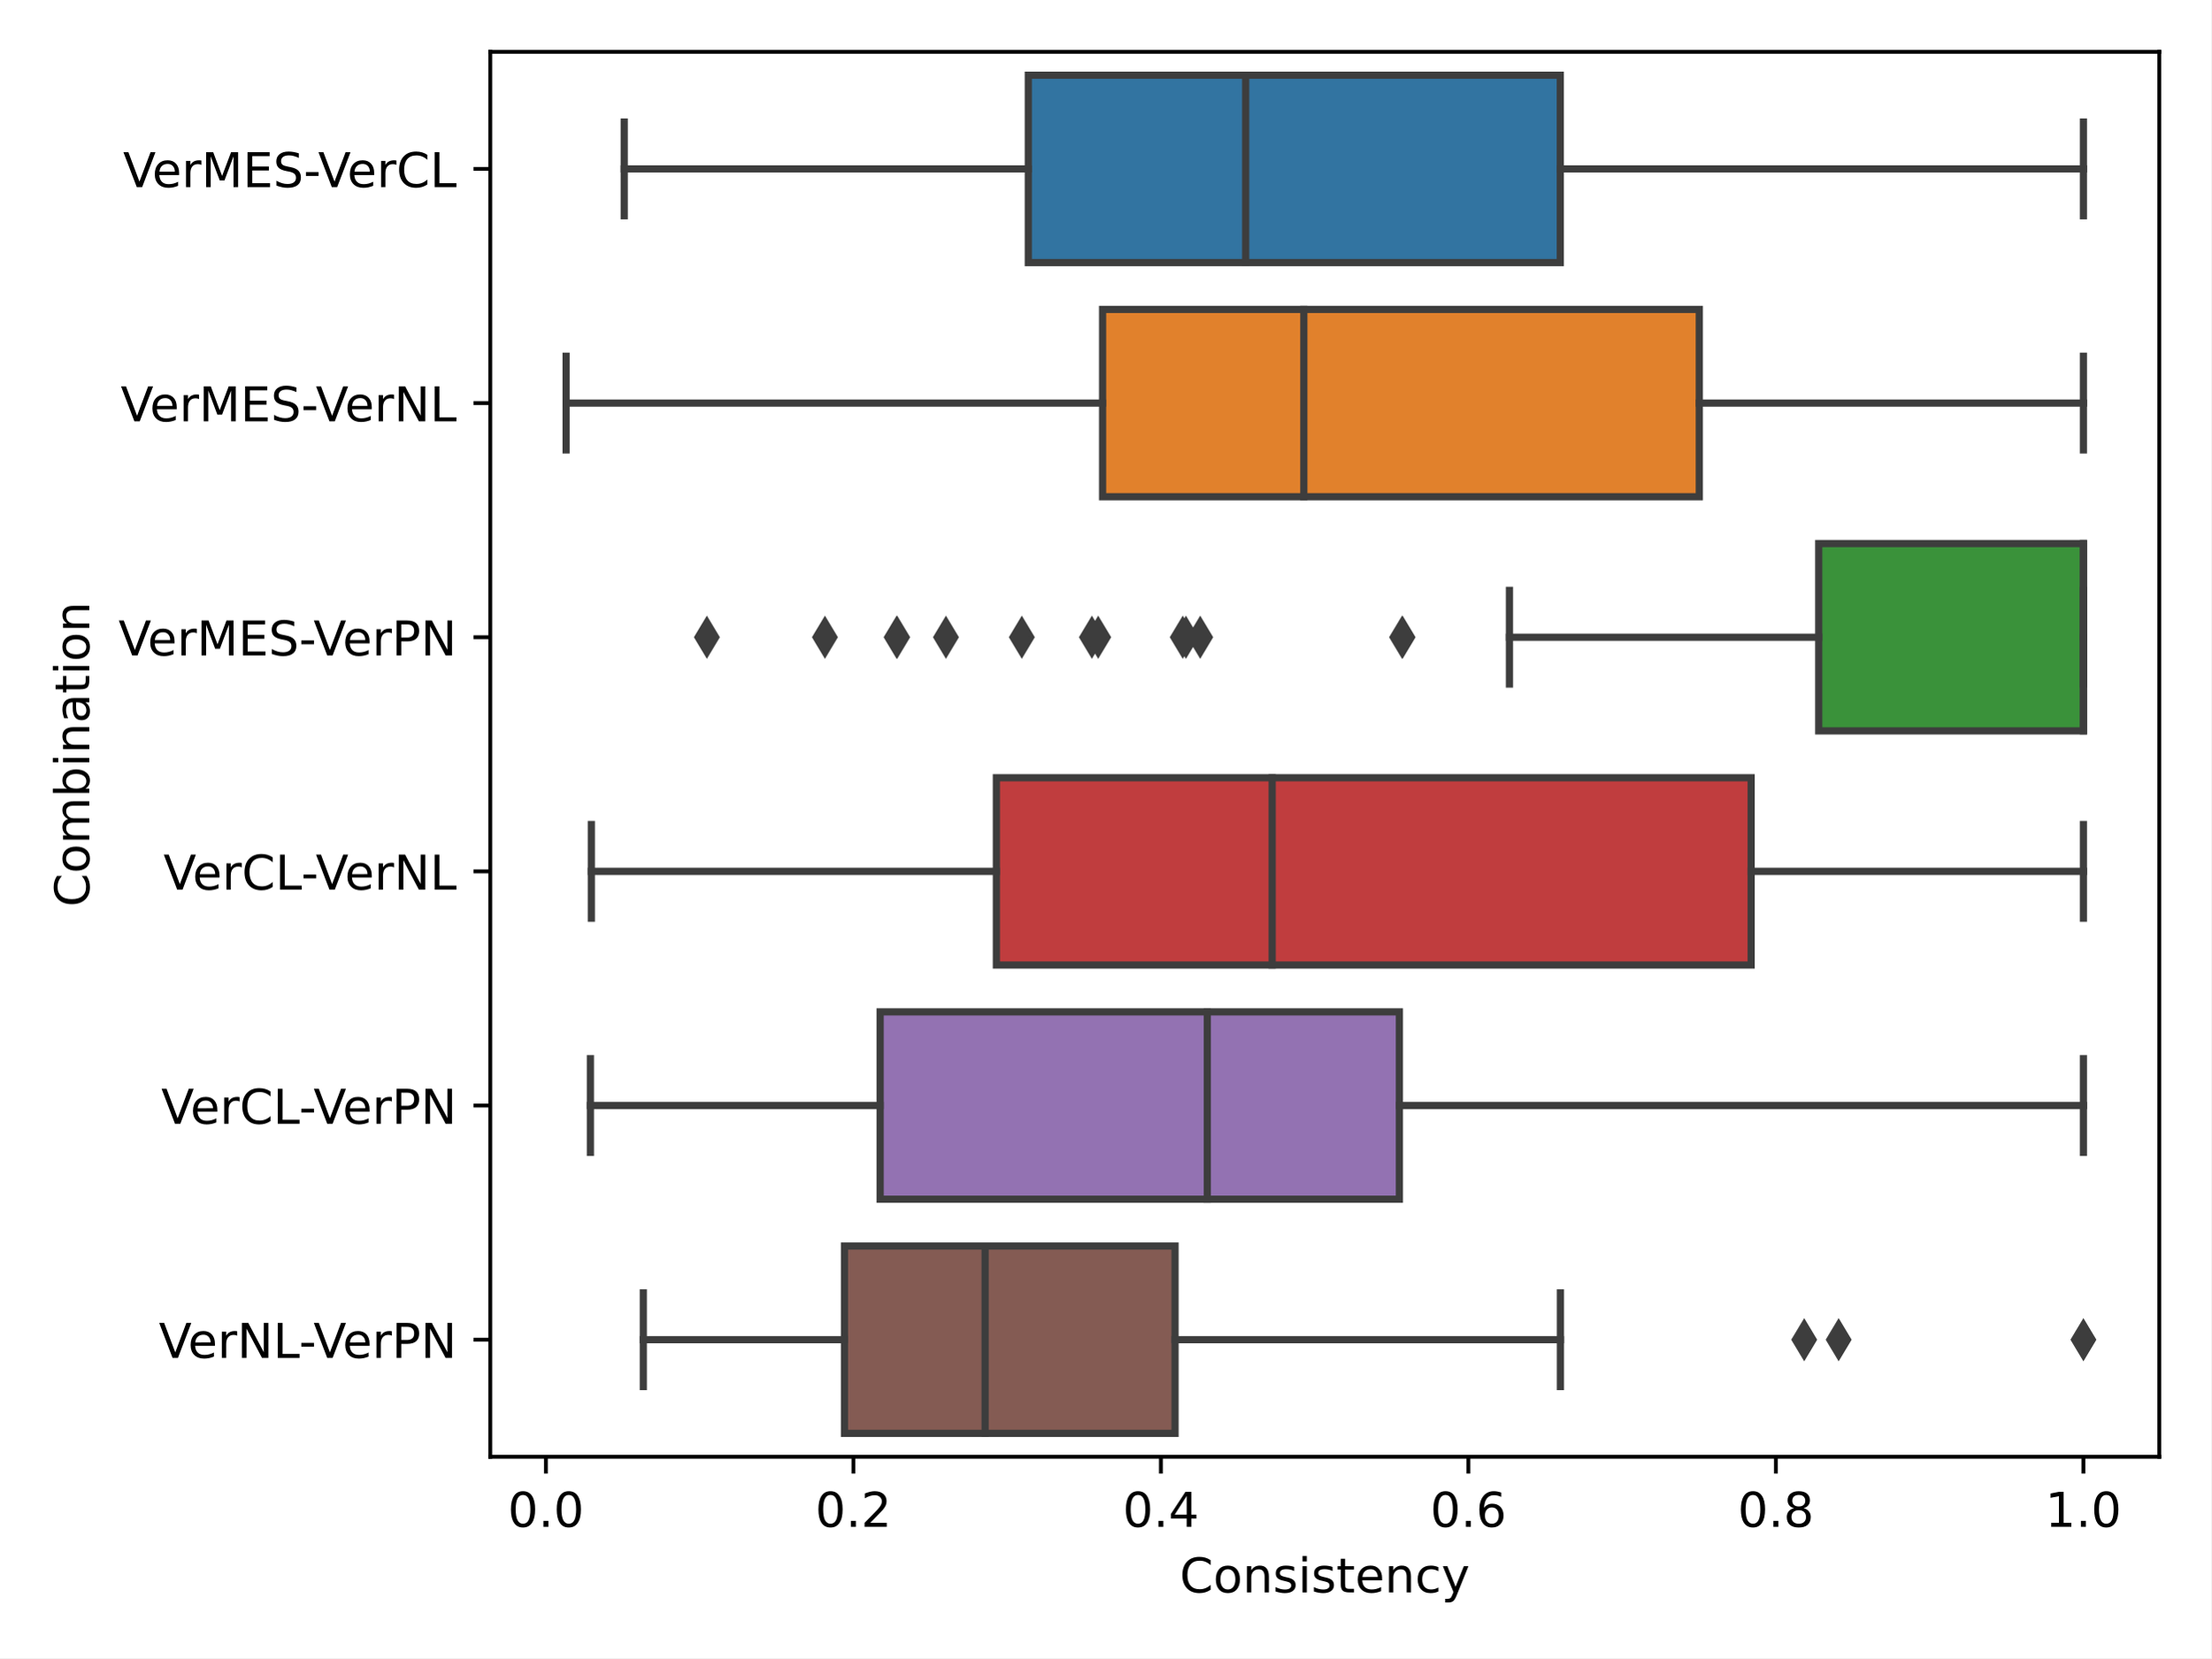
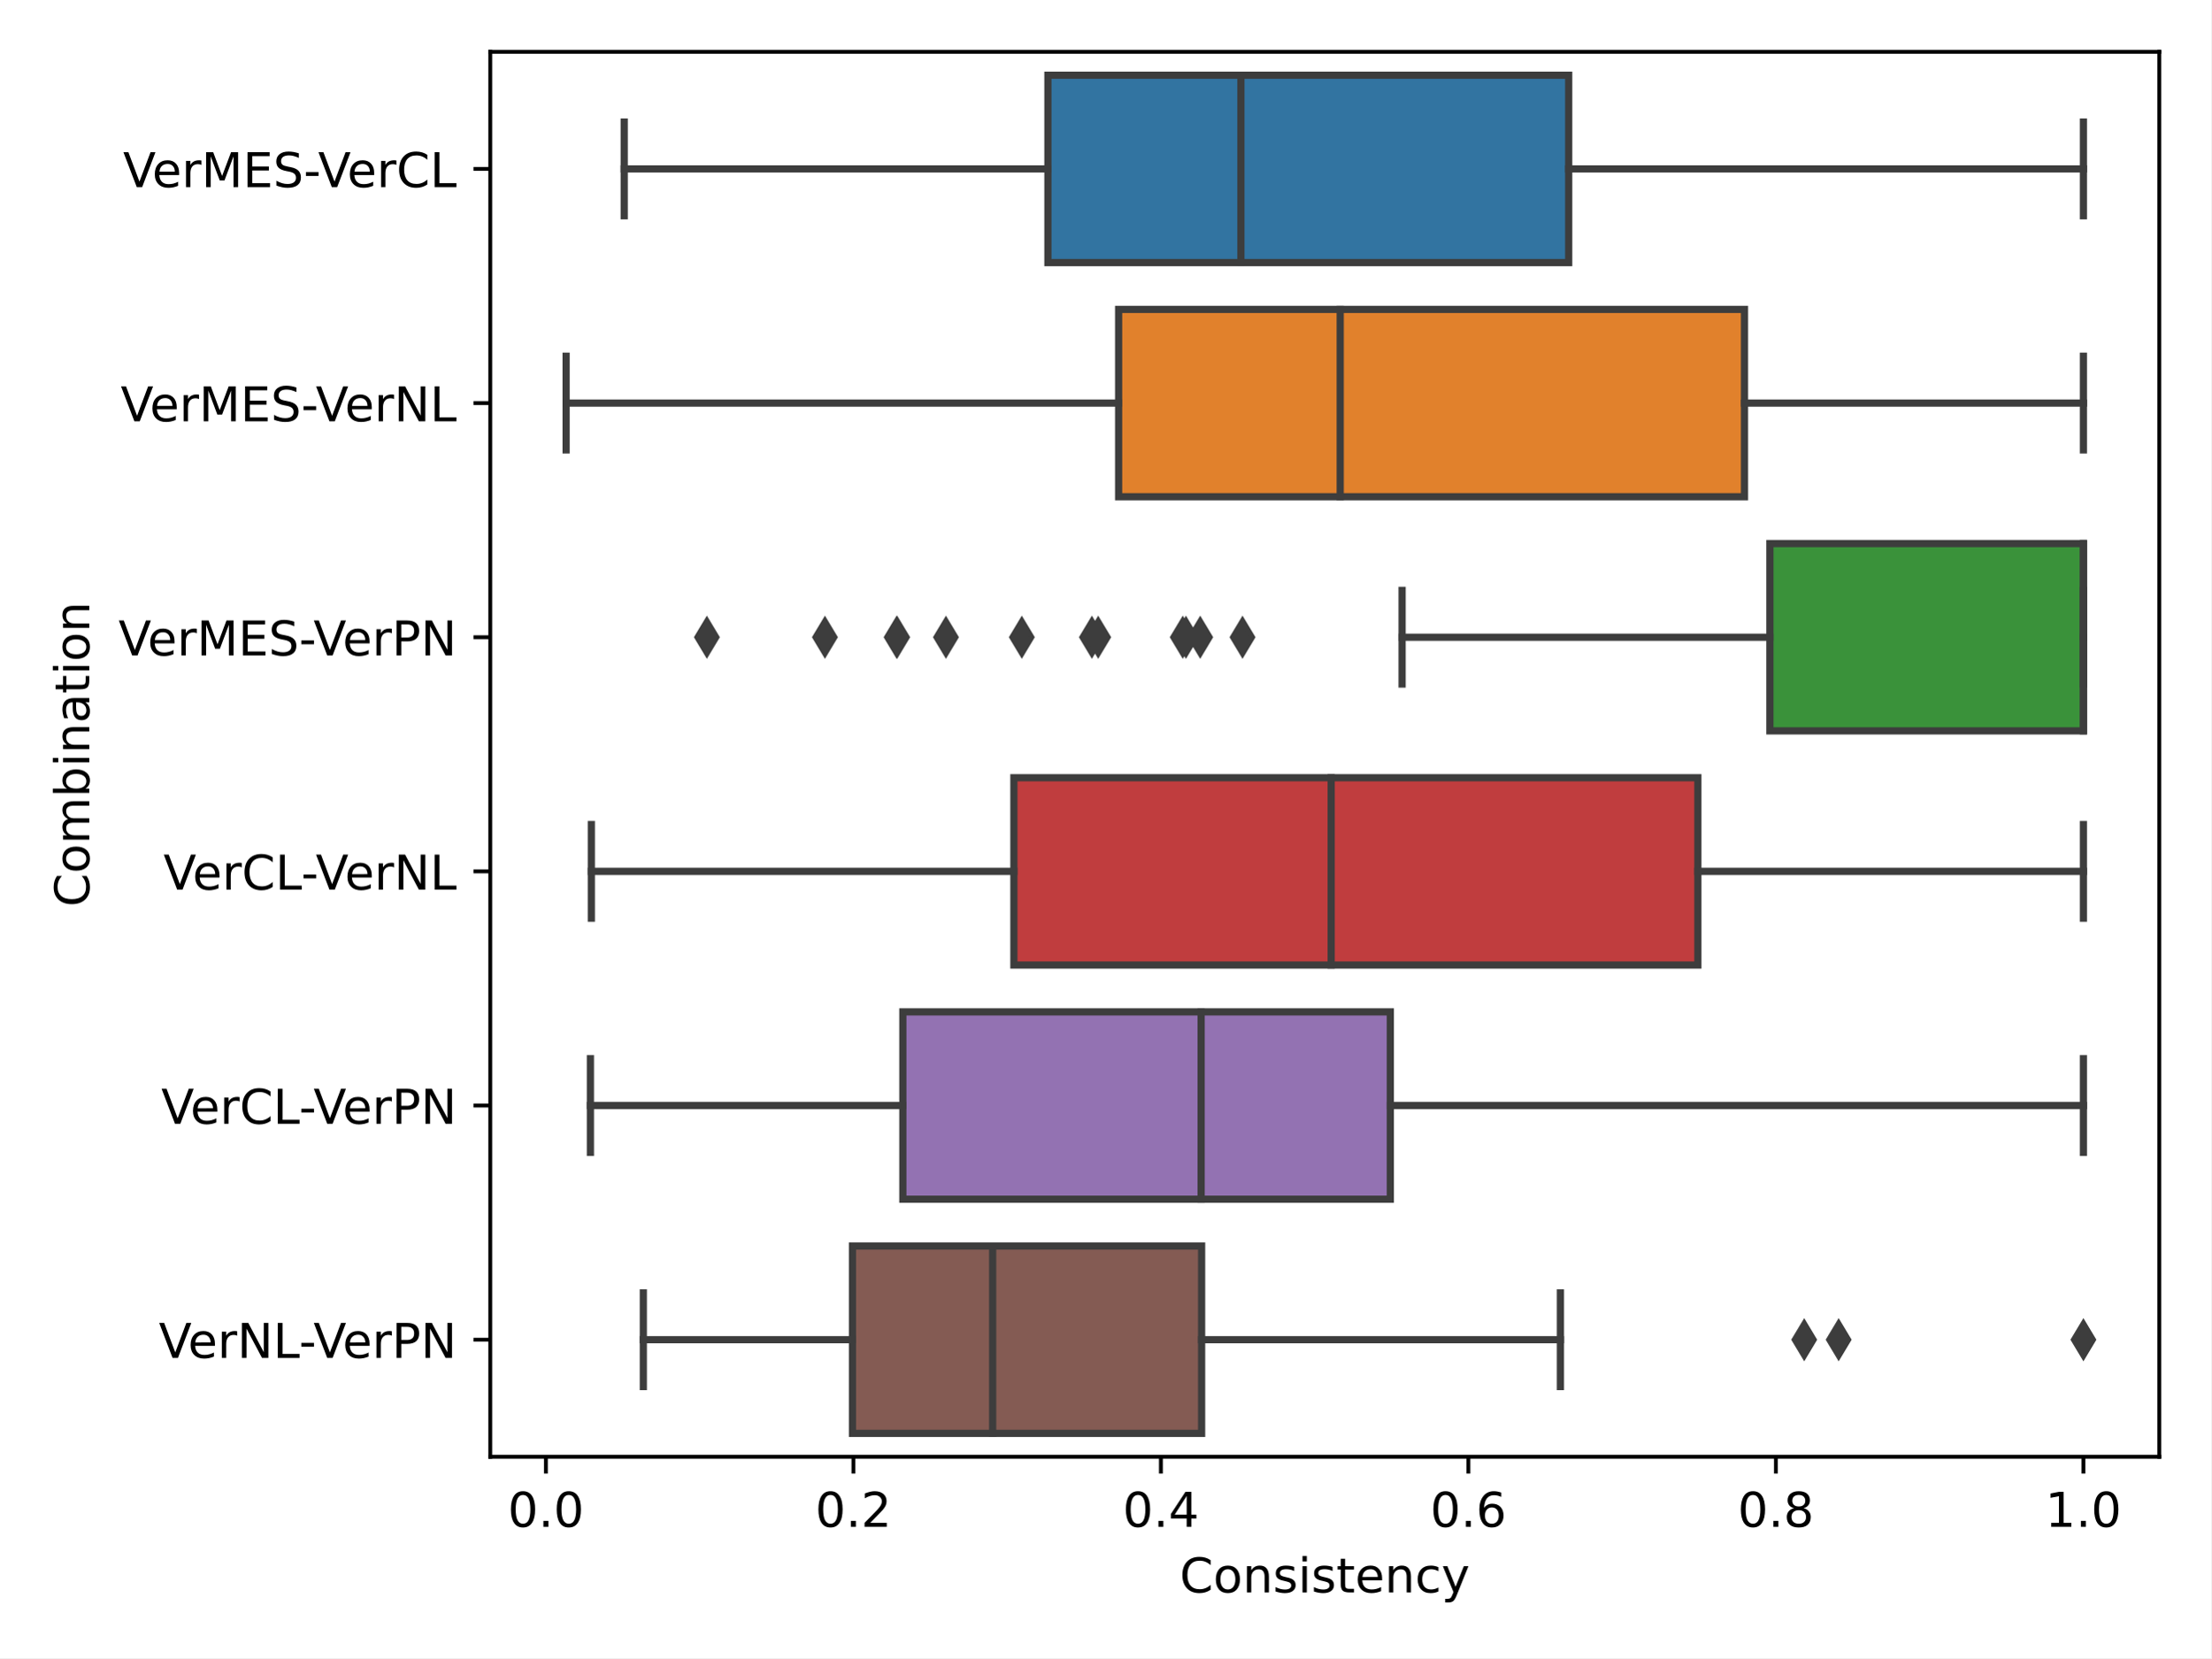
<svg xmlns="http://www.w3.org/2000/svg" xmlns:xlink="http://www.w3.org/1999/xlink" width="460.8pt" height="345.6pt" viewBox="0 0 460.8 345.6" version="1.1">
  <defs>
    <style type="text/css">*{stroke-linejoin: round; stroke-linecap: butt}</style>
  </defs>
  <g id="figure_1">
    <g id="patch_1">
      <path d="M 0 345.6  L 460.8 345.6  L 460.8 0  L 0 0  z " style="fill: #ffffff" />
    </g>
    <g id="axes_1">
      <g id="patch_2">
        <path d="M 102.17 303.64  L 450 303.64  L 450 10.8  L 102.17 10.8  z " style="fill: #ffffff" />
      </g>
      <g id="patch_3">
-         <path d="M 214.3 15.681  L 214.3 54.726  L 325.171 54.726  L 325.171 15.681  L 214.3 15.681  z " clip-path="url(#p54fb8f31ed)" style="fill: #3274a1; stroke: #3d3d3d; stroke-width: 1.5; stroke-linejoin: miter" />
+         <path d="M 218.385 15.681  L 218.385 54.726  L 326.92 54.726  L 326.92 15.681  L 218.385 15.681  z " clip-path="url(#p54fb8f31ed)" style="fill: #3274a1; stroke: #3d3d3d; stroke-width: 1.5; stroke-linejoin: miter" />
      </g>
      <g id="patch_4">
-         <path d="M 229.779 64.487  L 229.779 103.533  L 354.139 103.533  L 354.139 64.487  L 229.779 64.487  z " clip-path="url(#p54fb8f31ed)" style="fill: #e1812c; stroke: #3d3d3d; stroke-width: 1.5; stroke-linejoin: miter" />
+         <path d="M 233.124 64.487  L 233.124 103.533  L 363.557 103.533  L 363.557 64.487  L 233.124 64.487  z " clip-path="url(#p54fb8f31ed)" style="fill: #e1812c; stroke: #3d3d3d; stroke-width: 1.5; stroke-linejoin: miter" />
      </g>
      <g id="patch_5">
-         <path d="M 379.029 113.294  L 379.029 152.339  L 434.19 152.339  L 434.19 113.294  L 379.029 113.294  z " clip-path="url(#p54fb8f31ed)" style="fill: #3a923a; stroke: #3d3d3d; stroke-width: 1.5; stroke-linejoin: miter" />
+         <path d="M 368.855 113.294  L 368.855 152.339  L 434.19 152.339  L 434.19 113.294  L 368.855 113.294  z " clip-path="url(#p54fb8f31ed)" style="fill: #3a923a; stroke: #3d3d3d; stroke-width: 1.5; stroke-linejoin: miter" />
      </g>
      <g id="patch_6">
-         <path d="M 207.649 162.101  L 207.649 201.146  L 364.946 201.146  L 364.946 162.101  L 207.649 162.101  z " clip-path="url(#p54fb8f31ed)" style="fill: #c03d3e; stroke: #3d3d3d; stroke-width: 1.5; stroke-linejoin: miter" />
+         <path d="M 211.295 162.101  L 211.295 201.146  L 353.839 201.146  L 353.839 162.101  L 211.295 162.101  z " clip-path="url(#p54fb8f31ed)" style="fill: #c03d3e; stroke: #3d3d3d; stroke-width: 1.5; stroke-linejoin: miter" />
      </g>
      <g id="patch_7">
-         <path d="M 183.426 210.907  L 183.426 249.953  L 291.636 249.953  L 291.636 210.907  L 183.426 210.907  z " clip-path="url(#p54fb8f31ed)" style="fill: #9372b2; stroke: #3d3d3d; stroke-width: 1.5; stroke-linejoin: miter" />
+         <path d="M 188.153 210.907  L 188.153 249.953  L 289.745 249.953  L 289.745 210.907  L 188.153 210.907  z " clip-path="url(#p54fb8f31ed)" style="fill: #9372b2; stroke: #3d3d3d; stroke-width: 1.5; stroke-linejoin: miter" />
      </g>
      <g id="patch_8">
-         <path d="M 175.989 259.714  L 175.989 298.759  L 244.884 298.759  L 244.884 259.714  L 175.989 259.714  z " clip-path="url(#p54fb8f31ed)" style="fill: #845b53; stroke: #3d3d3d; stroke-width: 1.5; stroke-linejoin: miter" />
+         <path d="M 177.653 259.714  L 177.653 298.759  L 250.419 298.759  L 250.419 259.714  L 177.653 259.714  z " clip-path="url(#p54fb8f31ed)" style="fill: #845b53; stroke: #3d3d3d; stroke-width: 1.5; stroke-linejoin: miter" />
      </g>
      <g id="matplotlib.axis_1">
        <g id="xtick_1">
          <g id="line2d_1">
            <defs>
              <path id="m3385fdae1e" d="M 0 0  L 0 3.5  " style="stroke: #000000; stroke-width: 0.8" />
            </defs>
            <g>
              <use xlink:href="#m3385fdae1e" x="113.766" y="303.64" style="stroke: #000000; stroke-width: 0.8" />
            </g>
          </g>
          <g id="text_1">
            <g transform="translate(105.8146 318.2384) scale(0.1 -0.1)">
              <defs>
                <path id="DejaVuSans-30" d="M 2034 4250  Q 1547 4250 1301 3770  Q 1056 3291 1056 2328  Q 1056 1369 1301 889  Q 1547 409 2034 409  Q 2525 409 2770 889  Q 3016 1369 3016 2328  Q 3016 3291 2770 3770  Q 2525 4250 2034 4250  z M 2034 4750  Q 2819 4750 3233 4129  Q 3647 3509 3647 2328  Q 3647 1150 3233 529  Q 2819 -91 2034 -91  Q 1250 -91 836 529  Q 422 1150 422 2328  Q 422 3509 836 4129  Q 1250 4750 2034 4750  z " transform="scale(0.015625)" />
                <path id="DejaVuSans-2e" d="M 684 794  L 1344 794  L 1344 0  L 684 0  L 684 794  z " transform="scale(0.015625)" />
              </defs>
              <use xlink:href="#DejaVuSans-30" />
              <use xlink:href="#DejaVuSans-2e" x="63.623" />
              <use xlink:href="#DejaVuSans-30" x="95.41" />
            </g>
          </g>
        </g>
        <g id="xtick_2">
          <g id="line2d_2">
            <g>
              <use xlink:href="#m3385fdae1e" x="177.851" y="303.64" style="stroke: #000000; stroke-width: 0.8" />
            </g>
          </g>
          <g id="text_2">
            <g transform="translate(169.8992 318.2384) scale(0.1 -0.1)">
              <defs>
                <path id="DejaVuSans-32" d="M 1228 531  L 3431 531  L 3431 0  L 469 0  L 469 531  Q 828 903 1448 1529  Q 2069 2156 2228 2338  Q 2531 2678 2651 2914  Q 2772 3150 2772 3378  Q 2772 3750 2511 3984  Q 2250 4219 1831 4219  Q 1534 4219 1204 4116  Q 875 4013 500 3803  L 500 4441  Q 881 4594 1212 4672  Q 1544 4750 1819 4750  Q 2544 4750 2975 4387  Q 3406 4025 3406 3419  Q 3406 3131 3298 2873  Q 3191 2616 2906 2266  Q 2828 2175 2409 1742  Q 1991 1309 1228 531  z " transform="scale(0.015625)" />
              </defs>
              <use xlink:href="#DejaVuSans-30" />
              <use xlink:href="#DejaVuSans-2e" x="63.623" />
              <use xlink:href="#DejaVuSans-32" x="95.41" />
            </g>
          </g>
        </g>
        <g id="xtick_3">
          <g id="line2d_3">
            <g>
              <use xlink:href="#m3385fdae1e" x="241.935" y="303.64" style="stroke: #000000; stroke-width: 0.8" />
            </g>
          </g>
          <g id="text_3">
            <g transform="translate(233.9839 318.2384) scale(0.1 -0.1)">
              <defs>
                <path id="DejaVuSans-34" d="M 2419 4116  L 825 1625  L 2419 1625  L 2419 4116  z M 2253 4666  L 3047 4666  L 3047 1625  L 3713 1625  L 3713 1100  L 3047 1100  L 3047 0  L 2419 0  L 2419 1100  L 313 1100  L 313 1709  L 2253 4666  z " transform="scale(0.015625)" />
              </defs>
              <use xlink:href="#DejaVuSans-30" />
              <use xlink:href="#DejaVuSans-2e" x="63.623" />
              <use xlink:href="#DejaVuSans-34" x="95.41" />
            </g>
          </g>
        </g>
        <g id="xtick_4">
          <g id="line2d_4">
            <g>
              <use xlink:href="#m3385fdae1e" x="306.02" y="303.64" style="stroke: #000000; stroke-width: 0.8" />
            </g>
          </g>
          <g id="text_4">
            <g transform="translate(298.0686 318.2384) scale(0.1 -0.1)">
              <defs>
                <path id="DejaVuSans-36" d="M 2113 2584  Q 1688 2584 1439 2293  Q 1191 2003 1191 1497  Q 1191 994 1439 701  Q 1688 409 2113 409  Q 2538 409 2786 701  Q 3034 994 3034 1497  Q 3034 2003 2786 2293  Q 2538 2584 2113 2584  z M 3366 4563  L 3366 3988  Q 3128 4100 2886 4159  Q 2644 4219 2406 4219  Q 1781 4219 1451 3797  Q 1122 3375 1075 2522  Q 1259 2794 1537 2939  Q 1816 3084 2150 3084  Q 2853 3084 3261 2657  Q 3669 2231 3669 1497  Q 3669 778 3244 343  Q 2819 -91 2113 -91  Q 1303 -91 875 529  Q 447 1150 447 2328  Q 447 3434 972 4092  Q 1497 4750 2381 4750  Q 2619 4750 2861 4703  Q 3103 4656 3366 4563  z " transform="scale(0.015625)" />
              </defs>
              <use xlink:href="#DejaVuSans-30" />
              <use xlink:href="#DejaVuSans-2e" x="63.623" />
              <use xlink:href="#DejaVuSans-36" x="95.41" />
            </g>
          </g>
        </g>
        <g id="xtick_5">
          <g id="line2d_5">
            <g>
              <use xlink:href="#m3385fdae1e" x="370.105" y="303.64" style="stroke: #000000; stroke-width: 0.8" />
            </g>
          </g>
          <g id="text_5">
            <g transform="translate(362.1533 318.2384) scale(0.1 -0.1)">
              <defs>
                <path id="DejaVuSans-38" d="M 2034 2216  Q 1584 2216 1326 1975  Q 1069 1734 1069 1313  Q 1069 891 1326 650  Q 1584 409 2034 409  Q 2484 409 2743 651  Q 3003 894 3003 1313  Q 3003 1734 2745 1975  Q 2488 2216 2034 2216  z M 1403 2484  Q 997 2584 770 2862  Q 544 3141 544 3541  Q 544 4100 942 4425  Q 1341 4750 2034 4750  Q 2731 4750 3128 4425  Q 3525 4100 3525 3541  Q 3525 3141 3298 2862  Q 3072 2584 2669 2484  Q 3125 2378 3379 2068  Q 3634 1759 3634 1313  Q 3634 634 3220 271  Q 2806 -91 2034 -91  Q 1263 -91 848 271  Q 434 634 434 1313  Q 434 1759 690 2068  Q 947 2378 1403 2484  z M 1172 3481  Q 1172 3119 1398 2916  Q 1625 2713 2034 2713  Q 2441 2713 2670 2916  Q 2900 3119 2900 3481  Q 2900 3844 2670 4047  Q 2441 4250 2034 4250  Q 1625 4250 1398 4047  Q 1172 3844 1172 3481  z " transform="scale(0.015625)" />
              </defs>
              <use xlink:href="#DejaVuSans-30" />
              <use xlink:href="#DejaVuSans-2e" x="63.623" />
              <use xlink:href="#DejaVuSans-38" x="95.41" />
            </g>
          </g>
        </g>
        <g id="xtick_6">
          <g id="line2d_6">
            <g>
              <use xlink:href="#m3385fdae1e" x="434.19" y="303.64" style="stroke: #000000; stroke-width: 0.8" />
            </g>
          </g>
          <g id="text_6">
            <g transform="translate(426.238 318.2384) scale(0.1 -0.1)">
              <defs>
                <path id="DejaVuSans-31" d="M 794 531  L 1825 531  L 1825 4091  L 703 3866  L 703 4441  L 1819 4666  L 2450 4666  L 2450 531  L 3481 531  L 3481 0  L 794 0  L 794 531  z " transform="scale(0.015625)" />
              </defs>
              <use xlink:href="#DejaVuSans-31" />
              <use xlink:href="#DejaVuSans-2e" x="63.623" />
              <use xlink:href="#DejaVuSans-30" x="95.41" />
            </g>
          </g>
        </g>
        <g id="text_7">
          <g transform="translate(245.853 331.9166) scale(0.1 -0.1)">
            <defs>
              <path id="DejaVuSans-43" d="M 4122 4306  L 4122 3641  Q 3803 3938 3442 4084  Q 3081 4231 2675 4231  Q 1875 4231 1450 3742  Q 1025 3253 1025 2328  Q 1025 1406 1450 917  Q 1875 428 2675 428  Q 3081 428 3442 575  Q 3803 722 4122 1019  L 4122 359  Q 3791 134 3420 21  Q 3050 -91 2638 -91  Q 1578 -91 968 557  Q 359 1206 359 2328  Q 359 3453 968 4101  Q 1578 4750 2638 4750  Q 3056 4750 3426 4639  Q 3797 4528 4122 4306  z " transform="scale(0.015625)" />
              <path id="DejaVuSans-6f" d="M 1959 3097  Q 1497 3097 1228 2736  Q 959 2375 959 1747  Q 959 1119 1226 758  Q 1494 397 1959 397  Q 2419 397 2687 759  Q 2956 1122 2956 1747  Q 2956 2369 2687 2733  Q 2419 3097 1959 3097  z M 1959 3584  Q 2709 3584 3137 3096  Q 3566 2609 3566 1747  Q 3566 888 3137 398  Q 2709 -91 1959 -91  Q 1206 -91 779 398  Q 353 888 353 1747  Q 353 2609 779 3096  Q 1206 3584 1959 3584  z " transform="scale(0.015625)" />
              <path id="DejaVuSans-6e" d="M 3513 2113  L 3513 0  L 2938 0  L 2938 2094  Q 2938 2591 2744 2837  Q 2550 3084 2163 3084  Q 1697 3084 1428 2787  Q 1159 2491 1159 1978  L 1159 0  L 581 0  L 581 3500  L 1159 3500  L 1159 2956  Q 1366 3272 1645 3428  Q 1925 3584 2291 3584  Q 2894 3584 3203 3211  Q 3513 2838 3513 2113  z " transform="scale(0.015625)" />
              <path id="DejaVuSans-73" d="M 2834 3397  L 2834 2853  Q 2591 2978 2328 3040  Q 2066 3103 1784 3103  Q 1356 3103 1142 2972  Q 928 2841 928 2578  Q 928 2378 1081 2264  Q 1234 2150 1697 2047  L 1894 2003  Q 2506 1872 2764 1633  Q 3022 1394 3022 966  Q 3022 478 2636 193  Q 2250 -91 1575 -91  Q 1294 -91 989 -36  Q 684 19 347 128  L 347 722  Q 666 556 975 473  Q 1284 391 1588 391  Q 1994 391 2212 530  Q 2431 669 2431 922  Q 2431 1156 2273 1281  Q 2116 1406 1581 1522  L 1381 1569  Q 847 1681 609 1914  Q 372 2147 372 2553  Q 372 3047 722 3315  Q 1072 3584 1716 3584  Q 2034 3584 2315 3537  Q 2597 3491 2834 3397  z " transform="scale(0.015625)" />
              <path id="DejaVuSans-69" d="M 603 3500  L 1178 3500  L 1178 0  L 603 0  L 603 3500  z M 603 4863  L 1178 4863  L 1178 4134  L 603 4134  L 603 4863  z " transform="scale(0.015625)" />
              <path id="DejaVuSans-74" d="M 1172 4494  L 1172 3500  L 2356 3500  L 2356 3053  L 1172 3053  L 1172 1153  Q 1172 725 1289 603  Q 1406 481 1766 481  L 2356 481  L 2356 0  L 1766 0  Q 1100 0 847 248  Q 594 497 594 1153  L 594 3053  L 172 3053  L 172 3500  L 594 3500  L 594 4494  L 1172 4494  z " transform="scale(0.015625)" />
              <path id="DejaVuSans-65" d="M 3597 1894  L 3597 1613  L 953 1613  Q 991 1019 1311 708  Q 1631 397 2203 397  Q 2534 397 2845 478  Q 3156 559 3463 722  L 3463 178  Q 3153 47 2828 -22  Q 2503 -91 2169 -91  Q 1331 -91 842 396  Q 353 884 353 1716  Q 353 2575 817 3079  Q 1281 3584 2069 3584  Q 2775 3584 3186 3129  Q 3597 2675 3597 1894  z M 3022 2063  Q 3016 2534 2758 2815  Q 2500 3097 2075 3097  Q 1594 3097 1305 2825  Q 1016 2553 972 2059  L 3022 2063  z " transform="scale(0.015625)" />
              <path id="DejaVuSans-63" d="M 3122 3366  L 3122 2828  Q 2878 2963 2633 3030  Q 2388 3097 2138 3097  Q 1578 3097 1268 2742  Q 959 2388 959 1747  Q 959 1106 1268 751  Q 1578 397 2138 397  Q 2388 397 2633 464  Q 2878 531 3122 666  L 3122 134  Q 2881 22 2623 -34  Q 2366 -91 2075 -91  Q 1284 -91 818 406  Q 353 903 353 1747  Q 353 2603 823 3093  Q 1294 3584 2113 3584  Q 2378 3584 2631 3529  Q 2884 3475 3122 3366  z " transform="scale(0.015625)" />
              <path id="DejaVuSans-79" d="M 2059 -325  Q 1816 -950 1584 -1140  Q 1353 -1331 966 -1331  L 506 -1331  L 506 -850  L 844 -850  Q 1081 -850 1212 -737  Q 1344 -625 1503 -206  L 1606 56  L 191 3500  L 800 3500  L 1894 763  L 2988 3500  L 3597 3500  L 2059 -325  z " transform="scale(0.015625)" />
            </defs>
            <use xlink:href="#DejaVuSans-43" />
            <use xlink:href="#DejaVuSans-6f" x="69.824" />
            <use xlink:href="#DejaVuSans-6e" x="131.006" />
            <use xlink:href="#DejaVuSans-73" x="194.385" />
            <use xlink:href="#DejaVuSans-69" x="246.484" />
            <use xlink:href="#DejaVuSans-73" x="274.268" />
            <use xlink:href="#DejaVuSans-74" x="326.367" />
            <use xlink:href="#DejaVuSans-65" x="365.576" />
            <use xlink:href="#DejaVuSans-6e" x="427.1" />
            <use xlink:href="#DejaVuSans-63" x="490.479" />
            <use xlink:href="#DejaVuSans-79" x="545.459" />
          </g>
        </g>
      </g>
      <g id="matplotlib.axis_2">
        <g id="ytick_1">
          <g id="line2d_7">
            <defs>
              <path id="ma600d9e374" d="M 0 0  L -3.5 0  " style="stroke: #000000; stroke-width: 0.8" />
            </defs>
            <g>
              <use xlink:href="#ma600d9e374" x="102.17" y="35.203" style="stroke: #000000; stroke-width: 0.8" />
            </g>
          </g>
          <g id="text_8">
            <g transform="translate(25.64031 39.00255) scale(0.1 -0.1)">
              <defs>
                <path id="DejaVuSans-56" d="M 1831 0  L 50 4666  L 709 4666  L 2188 738  L 3669 4666  L 4325 4666  L 2547 0  L 1831 0  z " transform="scale(0.015625)" />
                <path id="DejaVuSans-72" d="M 2631 2963  Q 2534 3019 2420 3045  Q 2306 3072 2169 3072  Q 1681 3072 1420 2755  Q 1159 2438 1159 1844  L 1159 0  L 581 0  L 581 3500  L 1159 3500  L 1159 2956  Q 1341 3275 1631 3429  Q 1922 3584 2338 3584  Q 2397 3584 2469 3576  Q 2541 3569 2628 3553  L 2631 2963  z " transform="scale(0.015625)" />
                <path id="DejaVuSans-4d" d="M 628 4666  L 1569 4666  L 2759 1491  L 3956 4666  L 4897 4666  L 4897 0  L 4281 0  L 4281 4097  L 3078 897  L 2444 897  L 1241 4097  L 1241 0  L 628 0  L 628 4666  z " transform="scale(0.015625)" />
                <path id="DejaVuSans-45" d="M 628 4666  L 3578 4666  L 3578 4134  L 1259 4134  L 1259 2753  L 3481 2753  L 3481 2222  L 1259 2222  L 1259 531  L 3634 531  L 3634 0  L 628 0  L 628 4666  z " transform="scale(0.015625)" />
                <path id="DejaVuSans-53" d="M 3425 4513  L 3425 3897  Q 3066 4069 2747 4153  Q 2428 4238 2131 4238  Q 1616 4238 1336 4038  Q 1056 3838 1056 3469  Q 1056 3159 1242 3001  Q 1428 2844 1947 2747  L 2328 2669  Q 3034 2534 3370 2195  Q 3706 1856 3706 1288  Q 3706 609 3251 259  Q 2797 -91 1919 -91  Q 1588 -91 1214 -16  Q 841 59 441 206  L 441 856  Q 825 641 1194 531  Q 1563 422 1919 422  Q 2459 422 2753 634  Q 3047 847 3047 1241  Q 3047 1584 2836 1778  Q 2625 1972 2144 2069  L 1759 2144  Q 1053 2284 737 2584  Q 422 2884 422 3419  Q 422 4038 858 4394  Q 1294 4750 2059 4750  Q 2388 4750 2728 4690  Q 3069 4631 3425 4513  z " transform="scale(0.015625)" />
                <path id="DejaVuSans-2d" d="M 313 2009  L 1997 2009  L 1997 1497  L 313 1497  L 313 2009  z " transform="scale(0.015625)" />
                <path id="DejaVuSans-4c" d="M 628 4666  L 1259 4666  L 1259 531  L 3531 531  L 3531 0  L 628 0  L 628 4666  z " transform="scale(0.015625)" />
              </defs>
              <use xlink:href="#DejaVuSans-56" />
              <use xlink:href="#DejaVuSans-65" x="60.658" />
              <use xlink:href="#DejaVuSans-72" x="122.182" />
              <use xlink:href="#DejaVuSans-4d" x="163.295" />
              <use xlink:href="#DejaVuSans-45" x="249.574" />
              <use xlink:href="#DejaVuSans-53" x="312.758" />
              <use xlink:href="#DejaVuSans-2d" x="376.234" />
              <use xlink:href="#DejaVuSans-56" x="406.443" />
              <use xlink:href="#DejaVuSans-65" x="467.102" />
              <use xlink:href="#DejaVuSans-72" x="528.625" />
              <use xlink:href="#DejaVuSans-43" x="569.738" />
              <use xlink:href="#DejaVuSans-4c" x="639.562" />
            </g>
          </g>
        </g>
        <g id="ytick_2">
          <g id="line2d_8">
            <g>
              <use xlink:href="#ma600d9e374" x="102.17" y="84.01" style="stroke: #000000; stroke-width: 0.8" />
            </g>
          </g>
          <g id="text_9">
            <g transform="translate(25.14187 87.80922) scale(0.1 -0.1)">
              <defs>
                <path id="DejaVuSans-4e" d="M 628 4666  L 1478 4666  L 3547 763  L 3547 4666  L 4159 4666  L 4159 0  L 3309 0  L 1241 3903  L 1241 0  L 628 0  L 628 4666  z " transform="scale(0.015625)" />
              </defs>
              <use xlink:href="#DejaVuSans-56" />
              <use xlink:href="#DejaVuSans-65" x="60.658" />
              <use xlink:href="#DejaVuSans-72" x="122.182" />
              <use xlink:href="#DejaVuSans-4d" x="163.295" />
              <use xlink:href="#DejaVuSans-45" x="249.574" />
              <use xlink:href="#DejaVuSans-53" x="312.758" />
              <use xlink:href="#DejaVuSans-2d" x="376.234" />
              <use xlink:href="#DejaVuSans-56" x="406.443" />
              <use xlink:href="#DejaVuSans-65" x="467.102" />
              <use xlink:href="#DejaVuSans-72" x="528.625" />
              <use xlink:href="#DejaVuSans-4e" x="569.738" />
              <use xlink:href="#DejaVuSans-4c" x="644.543" />
            </g>
          </g>
        </g>
        <g id="ytick_3">
          <g id="line2d_9">
            <g>
              <use xlink:href="#ma600d9e374" x="102.17" y="132.817" style="stroke: #000000; stroke-width: 0.8" />
            </g>
          </g>
          <g id="text_10">
            <g transform="translate(24.68406 136.6159) scale(0.1 -0.1)">
              <defs>
                <path id="DejaVuSans-50" d="M 1259 4147  L 1259 2394  L 2053 2394  Q 2494 2394 2734 2622  Q 2975 2850 2975 3272  Q 2975 3691 2734 3919  Q 2494 4147 2053 4147  L 1259 4147  z M 628 4666  L 2053 4666  Q 2838 4666 3239 4311  Q 3641 3956 3641 3272  Q 3641 2581 3239 2228  Q 2838 1875 2053 1875  L 1259 1875  L 1259 0  L 628 0  L 628 4666  z " transform="scale(0.015625)" />
              </defs>
              <use xlink:href="#DejaVuSans-56" />
              <use xlink:href="#DejaVuSans-65" x="60.658" />
              <use xlink:href="#DejaVuSans-72" x="122.182" />
              <use xlink:href="#DejaVuSans-4d" x="163.295" />
              <use xlink:href="#DejaVuSans-45" x="249.574" />
              <use xlink:href="#DejaVuSans-53" x="312.758" />
              <use xlink:href="#DejaVuSans-2d" x="376.234" />
              <use xlink:href="#DejaVuSans-56" x="406.443" />
              <use xlink:href="#DejaVuSans-65" x="467.102" />
              <use xlink:href="#DejaVuSans-72" x="528.625" />
              <use xlink:href="#DejaVuSans-50" x="569.738" />
              <use xlink:href="#DejaVuSans-4e" x="630.041" />
            </g>
          </g>
        </g>
        <g id="ytick_4">
          <g id="line2d_10">
            <g>
              <use xlink:href="#ma600d9e374" x="102.17" y="181.623" style="stroke: #000000; stroke-width: 0.8" />
            </g>
          </g>
          <g id="text_11">
            <g transform="translate(34.0575 185.4226) scale(0.1 -0.1)">
              <use xlink:href="#DejaVuSans-56" />
              <use xlink:href="#DejaVuSans-65" x="60.658" />
              <use xlink:href="#DejaVuSans-72" x="122.182" />
              <use xlink:href="#DejaVuSans-43" x="163.295" />
              <use xlink:href="#DejaVuSans-4c" x="233.119" />
              <use xlink:href="#DejaVuSans-2d" x="287.082" />
              <use xlink:href="#DejaVuSans-56" x="317.291" />
              <use xlink:href="#DejaVuSans-65" x="377.949" />
              <use xlink:href="#DejaVuSans-72" x="439.473" />
              <use xlink:href="#DejaVuSans-4e" x="480.586" />
              <use xlink:href="#DejaVuSans-4c" x="555.391" />
            </g>
          </g>
        </g>
        <g id="ytick_5">
          <g id="line2d_11">
            <g>
              <use xlink:href="#ma600d9e374" x="102.17" y="230.43" style="stroke: #000000; stroke-width: 0.8" />
            </g>
          </g>
          <g id="text_12">
            <g transform="translate(33.59969 234.2292) scale(0.1 -0.1)">
              <use xlink:href="#DejaVuSans-56" />
              <use xlink:href="#DejaVuSans-65" x="60.658" />
              <use xlink:href="#DejaVuSans-72" x="122.182" />
              <use xlink:href="#DejaVuSans-43" x="163.295" />
              <use xlink:href="#DejaVuSans-4c" x="233.119" />
              <use xlink:href="#DejaVuSans-2d" x="287.082" />
              <use xlink:href="#DejaVuSans-56" x="317.291" />
              <use xlink:href="#DejaVuSans-65" x="377.949" />
              <use xlink:href="#DejaVuSans-72" x="439.473" />
              <use xlink:href="#DejaVuSans-50" x="480.586" />
              <use xlink:href="#DejaVuSans-4e" x="540.889" />
            </g>
          </g>
        </g>
        <g id="ytick_6">
          <g id="line2d_12">
            <g>
              <use xlink:href="#ma600d9e374" x="102.17" y="279.237" style="stroke: #000000; stroke-width: 0.8" />
            </g>
          </g>
          <g id="text_13">
            <g transform="translate(33.10125 283.0359) scale(0.1 -0.1)">
              <use xlink:href="#DejaVuSans-56" />
              <use xlink:href="#DejaVuSans-65" x="60.658" />
              <use xlink:href="#DejaVuSans-72" x="122.182" />
              <use xlink:href="#DejaVuSans-4e" x="163.295" />
              <use xlink:href="#DejaVuSans-4c" x="238.1" />
              <use xlink:href="#DejaVuSans-2d" x="292.062" />
              <use xlink:href="#DejaVuSans-56" x="322.271" />
              <use xlink:href="#DejaVuSans-65" x="382.93" />
              <use xlink:href="#DejaVuSans-72" x="444.453" />
              <use xlink:href="#DejaVuSans-50" x="485.566" />
              <use xlink:href="#DejaVuSans-4e" x="545.869" />
            </g>
          </g>
        </g>
        <g id="text_14">
          <g transform="translate(18.60438 189.0145) rotate(-90) scale(0.1 -0.1)">
            <defs>
              <path id="DejaVuSans-6d" d="M 3328 2828  Q 3544 3216 3844 3400  Q 4144 3584 4550 3584  Q 5097 3584 5394 3201  Q 5691 2819 5691 2113  L 5691 0  L 5113 0  L 5113 2094  Q 5113 2597 4934 2840  Q 4756 3084 4391 3084  Q 3944 3084 3684 2787  Q 3425 2491 3425 1978  L 3425 0  L 2847 0  L 2847 2094  Q 2847 2600 2669 2842  Q 2491 3084 2119 3084  Q 1678 3084 1418 2786  Q 1159 2488 1159 1978  L 1159 0  L 581 0  L 581 3500  L 1159 3500  L 1159 2956  Q 1356 3278 1631 3431  Q 1906 3584 2284 3584  Q 2666 3584 2933 3390  Q 3200 3197 3328 2828  z " transform="scale(0.015625)" />
              <path id="DejaVuSans-62" d="M 3116 1747  Q 3116 2381 2855 2742  Q 2594 3103 2138 3103  Q 1681 3103 1420 2742  Q 1159 2381 1159 1747  Q 1159 1113 1420 752  Q 1681 391 2138 391  Q 2594 391 2855 752  Q 3116 1113 3116 1747  z M 1159 2969  Q 1341 3281 1617 3432  Q 1894 3584 2278 3584  Q 2916 3584 3314 3078  Q 3713 2572 3713 1747  Q 3713 922 3314 415  Q 2916 -91 2278 -91  Q 1894 -91 1617 61  Q 1341 213 1159 525  L 1159 0  L 581 0  L 581 4863  L 1159 4863  L 1159 2969  z " transform="scale(0.015625)" />
              <path id="DejaVuSans-61" d="M 2194 1759  Q 1497 1759 1228 1600  Q 959 1441 959 1056  Q 959 750 1161 570  Q 1363 391 1709 391  Q 2188 391 2477 730  Q 2766 1069 2766 1631  L 2766 1759  L 2194 1759  z M 3341 1997  L 3341 0  L 2766 0  L 2766 531  Q 2569 213 2275 61  Q 1981 -91 1556 -91  Q 1019 -91 701 211  Q 384 513 384 1019  Q 384 1609 779 1909  Q 1175 2209 1959 2209  L 2766 2209  L 2766 2266  Q 2766 2663 2505 2880  Q 2244 3097 1772 3097  Q 1472 3097 1187 3025  Q 903 2953 641 2809  L 641 3341  Q 956 3463 1253 3523  Q 1550 3584 1831 3584  Q 2591 3584 2966 3190  Q 3341 2797 3341 1997  z " transform="scale(0.015625)" />
            </defs>
            <use xlink:href="#DejaVuSans-43" />
            <use xlink:href="#DejaVuSans-6f" x="69.824" />
            <use xlink:href="#DejaVuSans-6d" x="131.006" />
            <use xlink:href="#DejaVuSans-62" x="228.418" />
            <use xlink:href="#DejaVuSans-69" x="291.895" />
            <use xlink:href="#DejaVuSans-6e" x="319.678" />
            <use xlink:href="#DejaVuSans-61" x="383.057" />
            <use xlink:href="#DejaVuSans-74" x="444.336" />
            <use xlink:href="#DejaVuSans-69" x="483.545" />
            <use xlink:href="#DejaVuSans-6f" x="511.328" />
            <use xlink:href="#DejaVuSans-6e" x="572.51" />
          </g>
        </g>
      </g>
      <g id="line2d_13">
-         <path d="M 214.3 35.203  L 130.083 35.203  " clip-path="url(#p54fb8f31ed)" style="fill: none; stroke: #3d3d3d; stroke-width: 1.5; stroke-linecap: square" />
+         <path d="M 218.385 35.203  L 130.083 35.203  " clip-path="url(#p54fb8f31ed)" style="fill: none; stroke: #3d3d3d; stroke-width: 1.5; stroke-linecap: square" />
      </g>
      <g id="line2d_14">
-         <path d="M 325.171 35.203  L 434.19 35.203  " clip-path="url(#p54fb8f31ed)" style="fill: none; stroke: #3d3d3d; stroke-width: 1.5; stroke-linecap: square" />
+         <path d="M 326.92 35.203  L 434.19 35.203  " clip-path="url(#p54fb8f31ed)" style="fill: none; stroke: #3d3d3d; stroke-width: 1.5; stroke-linecap: square" />
      </g>
      <g id="line2d_15">
        <path d="M 130.083 25.442  L 130.083 44.965  " clip-path="url(#p54fb8f31ed)" style="fill: none; stroke: #3d3d3d; stroke-width: 1.5; stroke-linecap: square" />
      </g>
      <g id="line2d_16">
        <path d="M 434.19 25.442  L 434.19 44.965  " clip-path="url(#p54fb8f31ed)" style="fill: none; stroke: #3d3d3d; stroke-width: 1.5; stroke-linecap: square" />
      </g>
      <g id="line2d_17" />
      <g id="line2d_18">
-         <path d="M 229.779 84.01  L 117.98 84.01  " clip-path="url(#p54fb8f31ed)" style="fill: none; stroke: #3d3d3d; stroke-width: 1.5; stroke-linecap: square" />
+         <path d="M 233.124 84.01  L 117.98 84.01  " clip-path="url(#p54fb8f31ed)" style="fill: none; stroke: #3d3d3d; stroke-width: 1.5; stroke-linecap: square" />
      </g>
      <g id="line2d_19">
-         <path d="M 354.139 84.01  L 434.19 84.01  " clip-path="url(#p54fb8f31ed)" style="fill: none; stroke: #3d3d3d; stroke-width: 1.5; stroke-linecap: square" />
+         <path d="M 363.557 84.01  L 434.19 84.01  " clip-path="url(#p54fb8f31ed)" style="fill: none; stroke: #3d3d3d; stroke-width: 1.5; stroke-linecap: square" />
      </g>
      <g id="line2d_20">
        <path d="M 117.98 74.249  L 117.98 93.771  " clip-path="url(#p54fb8f31ed)" style="fill: none; stroke: #3d3d3d; stroke-width: 1.5; stroke-linecap: square" />
      </g>
      <g id="line2d_21">
        <path d="M 434.19 74.249  L 434.19 93.771  " clip-path="url(#p54fb8f31ed)" style="fill: none; stroke: #3d3d3d; stroke-width: 1.5; stroke-linecap: square" />
      </g>
      <g id="line2d_22" />
      <g id="line2d_23">
-         <path d="M 379.029 132.817  L 314.574 132.817  " clip-path="url(#p54fb8f31ed)" style="fill: none; stroke: #3d3d3d; stroke-width: 1.5; stroke-linecap: square" />
+         <path d="M 368.855 132.817  L 292.202 132.817  " clip-path="url(#p54fb8f31ed)" style="fill: none; stroke: #3d3d3d; stroke-width: 1.5; stroke-linecap: square" />
      </g>
      <g id="line2d_24">
        <path d="M 434.19 132.817  L 434.19 132.817  " clip-path="url(#p54fb8f31ed)" style="fill: none; stroke: #3d3d3d; stroke-width: 1.5; stroke-linecap: square" />
      </g>
      <g id="line2d_25">
-         <path d="M 314.574 123.055  L 314.574 142.578  " clip-path="url(#p54fb8f31ed)" style="fill: none; stroke: #3d3d3d; stroke-width: 1.5; stroke-linecap: square" />
+         <path d="M 292.202 123.055  L 292.202 142.578  " clip-path="url(#p54fb8f31ed)" style="fill: none; stroke: #3d3d3d; stroke-width: 1.5; stroke-linecap: square" />
      </g>
      <g id="line2d_26">
        <path d="M 434.19 123.055  L 434.19 142.578  " clip-path="url(#p54fb8f31ed)" style="fill: none; stroke: #3d3d3d; stroke-width: 1.5; stroke-linecap: square" />
      </g>
      <g id="line2d_27">
        <defs>
          <path id="m41f2aa8207" d="M -0 3.536  L 2.121 0  L -0 -3.536  L -2.121 -0  z " style="stroke: #3d3d3d; stroke-linejoin: miter" />
        </defs>
        <g clip-path="url(#p54fb8f31ed)">
          <use xlink:href="#m41f2aa8207" x="186.858" y="132.817" style="fill: #3d3d3d; stroke: #3d3d3d; stroke-linejoin: miter" />
-           <use xlink:href="#m41f2aa8207" x="292.202" y="132.817" style="fill: #3d3d3d; stroke: #3d3d3d; stroke-linejoin: miter" />
          <use xlink:href="#m41f2aa8207" x="247.155" y="132.817" style="fill: #3d3d3d; stroke: #3d3d3d; stroke-linejoin: miter" />
          <use xlink:href="#m41f2aa8207" x="186.968" y="132.817" style="fill: #3d3d3d; stroke: #3d3d3d; stroke-linejoin: miter" />
          <use xlink:href="#m41f2aa8207" x="227.555" y="132.817" style="fill: #3d3d3d; stroke: #3d3d3d; stroke-linejoin: miter" />
          <use xlink:href="#m41f2aa8207" x="246.49" y="132.817" style="fill: #3d3d3d; stroke: #3d3d3d; stroke-linejoin: miter" />
-           <use xlink:href="#m41f2aa8207" x="292.298" y="132.817" style="fill: #3d3d3d; stroke: #3d3d3d; stroke-linejoin: miter" />
          <use xlink:href="#m41f2aa8207" x="228.867" y="132.817" style="fill: #3d3d3d; stroke: #3d3d3d; stroke-linejoin: miter" />
          <use xlink:href="#m41f2aa8207" x="147.314" y="132.817" style="fill: #3d3d3d; stroke: #3d3d3d; stroke-linejoin: miter" />
          <use xlink:href="#m41f2aa8207" x="171.915" y="132.817" style="fill: #3d3d3d; stroke: #3d3d3d; stroke-linejoin: miter" />
          <use xlink:href="#m41f2aa8207" x="197.136" y="132.817" style="fill: #3d3d3d; stroke: #3d3d3d; stroke-linejoin: miter" />
          <use xlink:href="#m41f2aa8207" x="250.126" y="132.817" style="fill: #3d3d3d; stroke: #3d3d3d; stroke-linejoin: miter" />
          <use xlink:href="#m41f2aa8207" x="212.951" y="132.817" style="fill: #3d3d3d; stroke: #3d3d3d; stroke-linejoin: miter" />
+           <use xlink:href="#m41f2aa8207" x="258.945" y="132.817" style="fill: #3d3d3d; stroke: #3d3d3d; stroke-linejoin: miter" />
        </g>
      </g>
      <g id="line2d_28">
-         <path d="M 207.649 181.623  L 123.236 181.623  " clip-path="url(#p54fb8f31ed)" style="fill: none; stroke: #3d3d3d; stroke-width: 1.5; stroke-linecap: square" />
+         <path d="M 211.295 181.623  L 123.236 181.623  " clip-path="url(#p54fb8f31ed)" style="fill: none; stroke: #3d3d3d; stroke-width: 1.5; stroke-linecap: square" />
      </g>
      <g id="line2d_29">
-         <path d="M 364.946 181.623  L 434.19 181.623  " clip-path="url(#p54fb8f31ed)" style="fill: none; stroke: #3d3d3d; stroke-width: 1.5; stroke-linecap: square" />
+         <path d="M 353.839 181.623  L 434.19 181.623  " clip-path="url(#p54fb8f31ed)" style="fill: none; stroke: #3d3d3d; stroke-width: 1.5; stroke-linecap: square" />
      </g>
      <g id="line2d_30">
        <path d="M 123.236 171.862  L 123.236 191.385  " clip-path="url(#p54fb8f31ed)" style="fill: none; stroke: #3d3d3d; stroke-width: 1.5; stroke-linecap: square" />
      </g>
      <g id="line2d_31">
        <path d="M 434.19 171.862  L 434.19 191.385  " clip-path="url(#p54fb8f31ed)" style="fill: none; stroke: #3d3d3d; stroke-width: 1.5; stroke-linecap: square" />
      </g>
      <g id="line2d_32" />
      <g id="line2d_33">
-         <path d="M 183.426 230.43  L 123.041 230.43  " clip-path="url(#p54fb8f31ed)" style="fill: none; stroke: #3d3d3d; stroke-width: 1.5; stroke-linecap: square" />
+         <path d="M 188.153 230.43  L 123.041 230.43  " clip-path="url(#p54fb8f31ed)" style="fill: none; stroke: #3d3d3d; stroke-width: 1.5; stroke-linecap: square" />
      </g>
      <g id="line2d_34">
-         <path d="M 291.636 230.43  L 434.19 230.43  " clip-path="url(#p54fb8f31ed)" style="fill: none; stroke: #3d3d3d; stroke-width: 1.5; stroke-linecap: square" />
+         <path d="M 289.745 230.43  L 434.19 230.43  " clip-path="url(#p54fb8f31ed)" style="fill: none; stroke: #3d3d3d; stroke-width: 1.5; stroke-linecap: square" />
      </g>
      <g id="line2d_35">
        <path d="M 123.041 220.669  L 123.041 240.191  " clip-path="url(#p54fb8f31ed)" style="fill: none; stroke: #3d3d3d; stroke-width: 1.5; stroke-linecap: square" />
      </g>
      <g id="line2d_36">
        <path d="M 434.19 220.669  L 434.19 240.191  " clip-path="url(#p54fb8f31ed)" style="fill: none; stroke: #3d3d3d; stroke-width: 1.5; stroke-linecap: square" />
      </g>
      <g id="line2d_37" />
      <g id="line2d_38">
-         <path d="M 175.989 279.237  L 134.071 279.237  " clip-path="url(#p54fb8f31ed)" style="fill: none; stroke: #3d3d3d; stroke-width: 1.5; stroke-linecap: square" />
+         <path d="M 177.653 279.237  L 134.071 279.237  " clip-path="url(#p54fb8f31ed)" style="fill: none; stroke: #3d3d3d; stroke-width: 1.5; stroke-linecap: square" />
      </g>
      <g id="line2d_39">
-         <path d="M 244.884 279.237  L 325.198 279.237  " clip-path="url(#p54fb8f31ed)" style="fill: none; stroke: #3d3d3d; stroke-width: 1.5; stroke-linecap: square" />
+         <path d="M 250.419 279.237  L 325.198 279.237  " clip-path="url(#p54fb8f31ed)" style="fill: none; stroke: #3d3d3d; stroke-width: 1.5; stroke-linecap: square" />
      </g>
      <g id="line2d_40">
        <path d="M 134.071 269.475  L 134.071 288.998  " clip-path="url(#p54fb8f31ed)" style="fill: none; stroke: #3d3d3d; stroke-width: 1.5; stroke-linecap: square" />
      </g>
      <g id="line2d_41">
        <path d="M 325.198 269.475  L 325.198 288.998  " clip-path="url(#p54fb8f31ed)" style="fill: none; stroke: #3d3d3d; stroke-width: 1.5; stroke-linecap: square" />
      </g>
      <g id="line2d_42">
        <g clip-path="url(#p54fb8f31ed)">
          <use xlink:href="#m41f2aa8207" x="376.005" y="279.237" style="fill: #3d3d3d; stroke: #3d3d3d; stroke-linejoin: miter" />
          <use xlink:href="#m41f2aa8207" x="383.185" y="279.237" style="fill: #3d3d3d; stroke: #3d3d3d; stroke-linejoin: miter" />
          <use xlink:href="#m41f2aa8207" x="434.19" y="279.237" style="fill: #3d3d3d; stroke: #3d3d3d; stroke-linejoin: miter" />
        </g>
      </g>
      <g id="line2d_43">
-         <path d="M 259.6 15.681  L 259.6 54.726  " clip-path="url(#p54fb8f31ed)" style="fill: none; stroke: #3d3d3d; stroke-width: 1.5; stroke-linecap: square" />
+         <path d="M 258.608 15.681  L 258.608 54.726  " clip-path="url(#p54fb8f31ed)" style="fill: none; stroke: #3d3d3d; stroke-width: 1.5; stroke-linecap: square" />
      </g>
      <g id="line2d_44">
-         <path d="M 271.724 64.487  L 271.724 103.533  " clip-path="url(#p54fb8f31ed)" style="fill: none; stroke: #3d3d3d; stroke-width: 1.5; stroke-linecap: square" />
+         <path d="M 279.301 64.487  L 279.301 103.533  " clip-path="url(#p54fb8f31ed)" style="fill: none; stroke: #3d3d3d; stroke-width: 1.5; stroke-linecap: square" />
      </g>
      <g id="line2d_45">
        <path d="M 434.19 113.294  L 434.19 152.339  " clip-path="url(#p54fb8f31ed)" style="fill: none; stroke: #3d3d3d; stroke-width: 1.5; stroke-linecap: square" />
      </g>
      <g id="line2d_46">
-         <path d="M 265.126 162.101  L 265.126 201.146  " clip-path="url(#p54fb8f31ed)" style="fill: none; stroke: #3d3d3d; stroke-width: 1.5; stroke-linecap: square" />
+         <path d="M 277.421 162.101  L 277.421 201.146  " clip-path="url(#p54fb8f31ed)" style="fill: none; stroke: #3d3d3d; stroke-width: 1.5; stroke-linecap: square" />
      </g>
      <g id="line2d_47">
-         <path d="M 251.601 210.907  L 251.601 249.953  " clip-path="url(#p54fb8f31ed)" style="fill: none; stroke: #3d3d3d; stroke-width: 1.5; stroke-linecap: square" />
+         <path d="M 250.318 210.907  L 250.318 249.953  " clip-path="url(#p54fb8f31ed)" style="fill: none; stroke: #3d3d3d; stroke-width: 1.5; stroke-linecap: square" />
      </g>
      <g id="line2d_48">
-         <path d="M 205.295 259.714  L 205.295 298.759  " clip-path="url(#p54fb8f31ed)" style="fill: none; stroke: #3d3d3d; stroke-width: 1.5; stroke-linecap: square" />
+         <path d="M 206.873 259.714  L 206.873 298.759  " clip-path="url(#p54fb8f31ed)" style="fill: none; stroke: #3d3d3d; stroke-width: 1.5; stroke-linecap: square" />
      </g>
      <g id="patch_9">
        <path d="M 102.17 303.64  L 102.17 10.8  " style="fill: none; stroke: #000000; stroke-width: 0.8; stroke-linejoin: miter; stroke-linecap: square" />
      </g>
      <g id="patch_10">
        <path d="M 450 303.64  L 450 10.8  " style="fill: none; stroke: #000000; stroke-width: 0.8; stroke-linejoin: miter; stroke-linecap: square" />
      </g>
      <g id="patch_11">
        <path d="M 102.17 303.64  L 450 303.64  " style="fill: none; stroke: #000000; stroke-width: 0.8; stroke-linejoin: miter; stroke-linecap: square" />
      </g>
      <g id="patch_12">
        <path d="M 102.17 10.8  L 450 10.8  " style="fill: none; stroke: #000000; stroke-width: 0.8; stroke-linejoin: miter; stroke-linecap: square" />
      </g>
    </g>
  </g>
  <defs>
    <clipPath id="p54fb8f31ed">
      <rect x="102.17" y="10.8" width="347.83" height="292.84" />
    </clipPath>
  </defs>
</svg>
